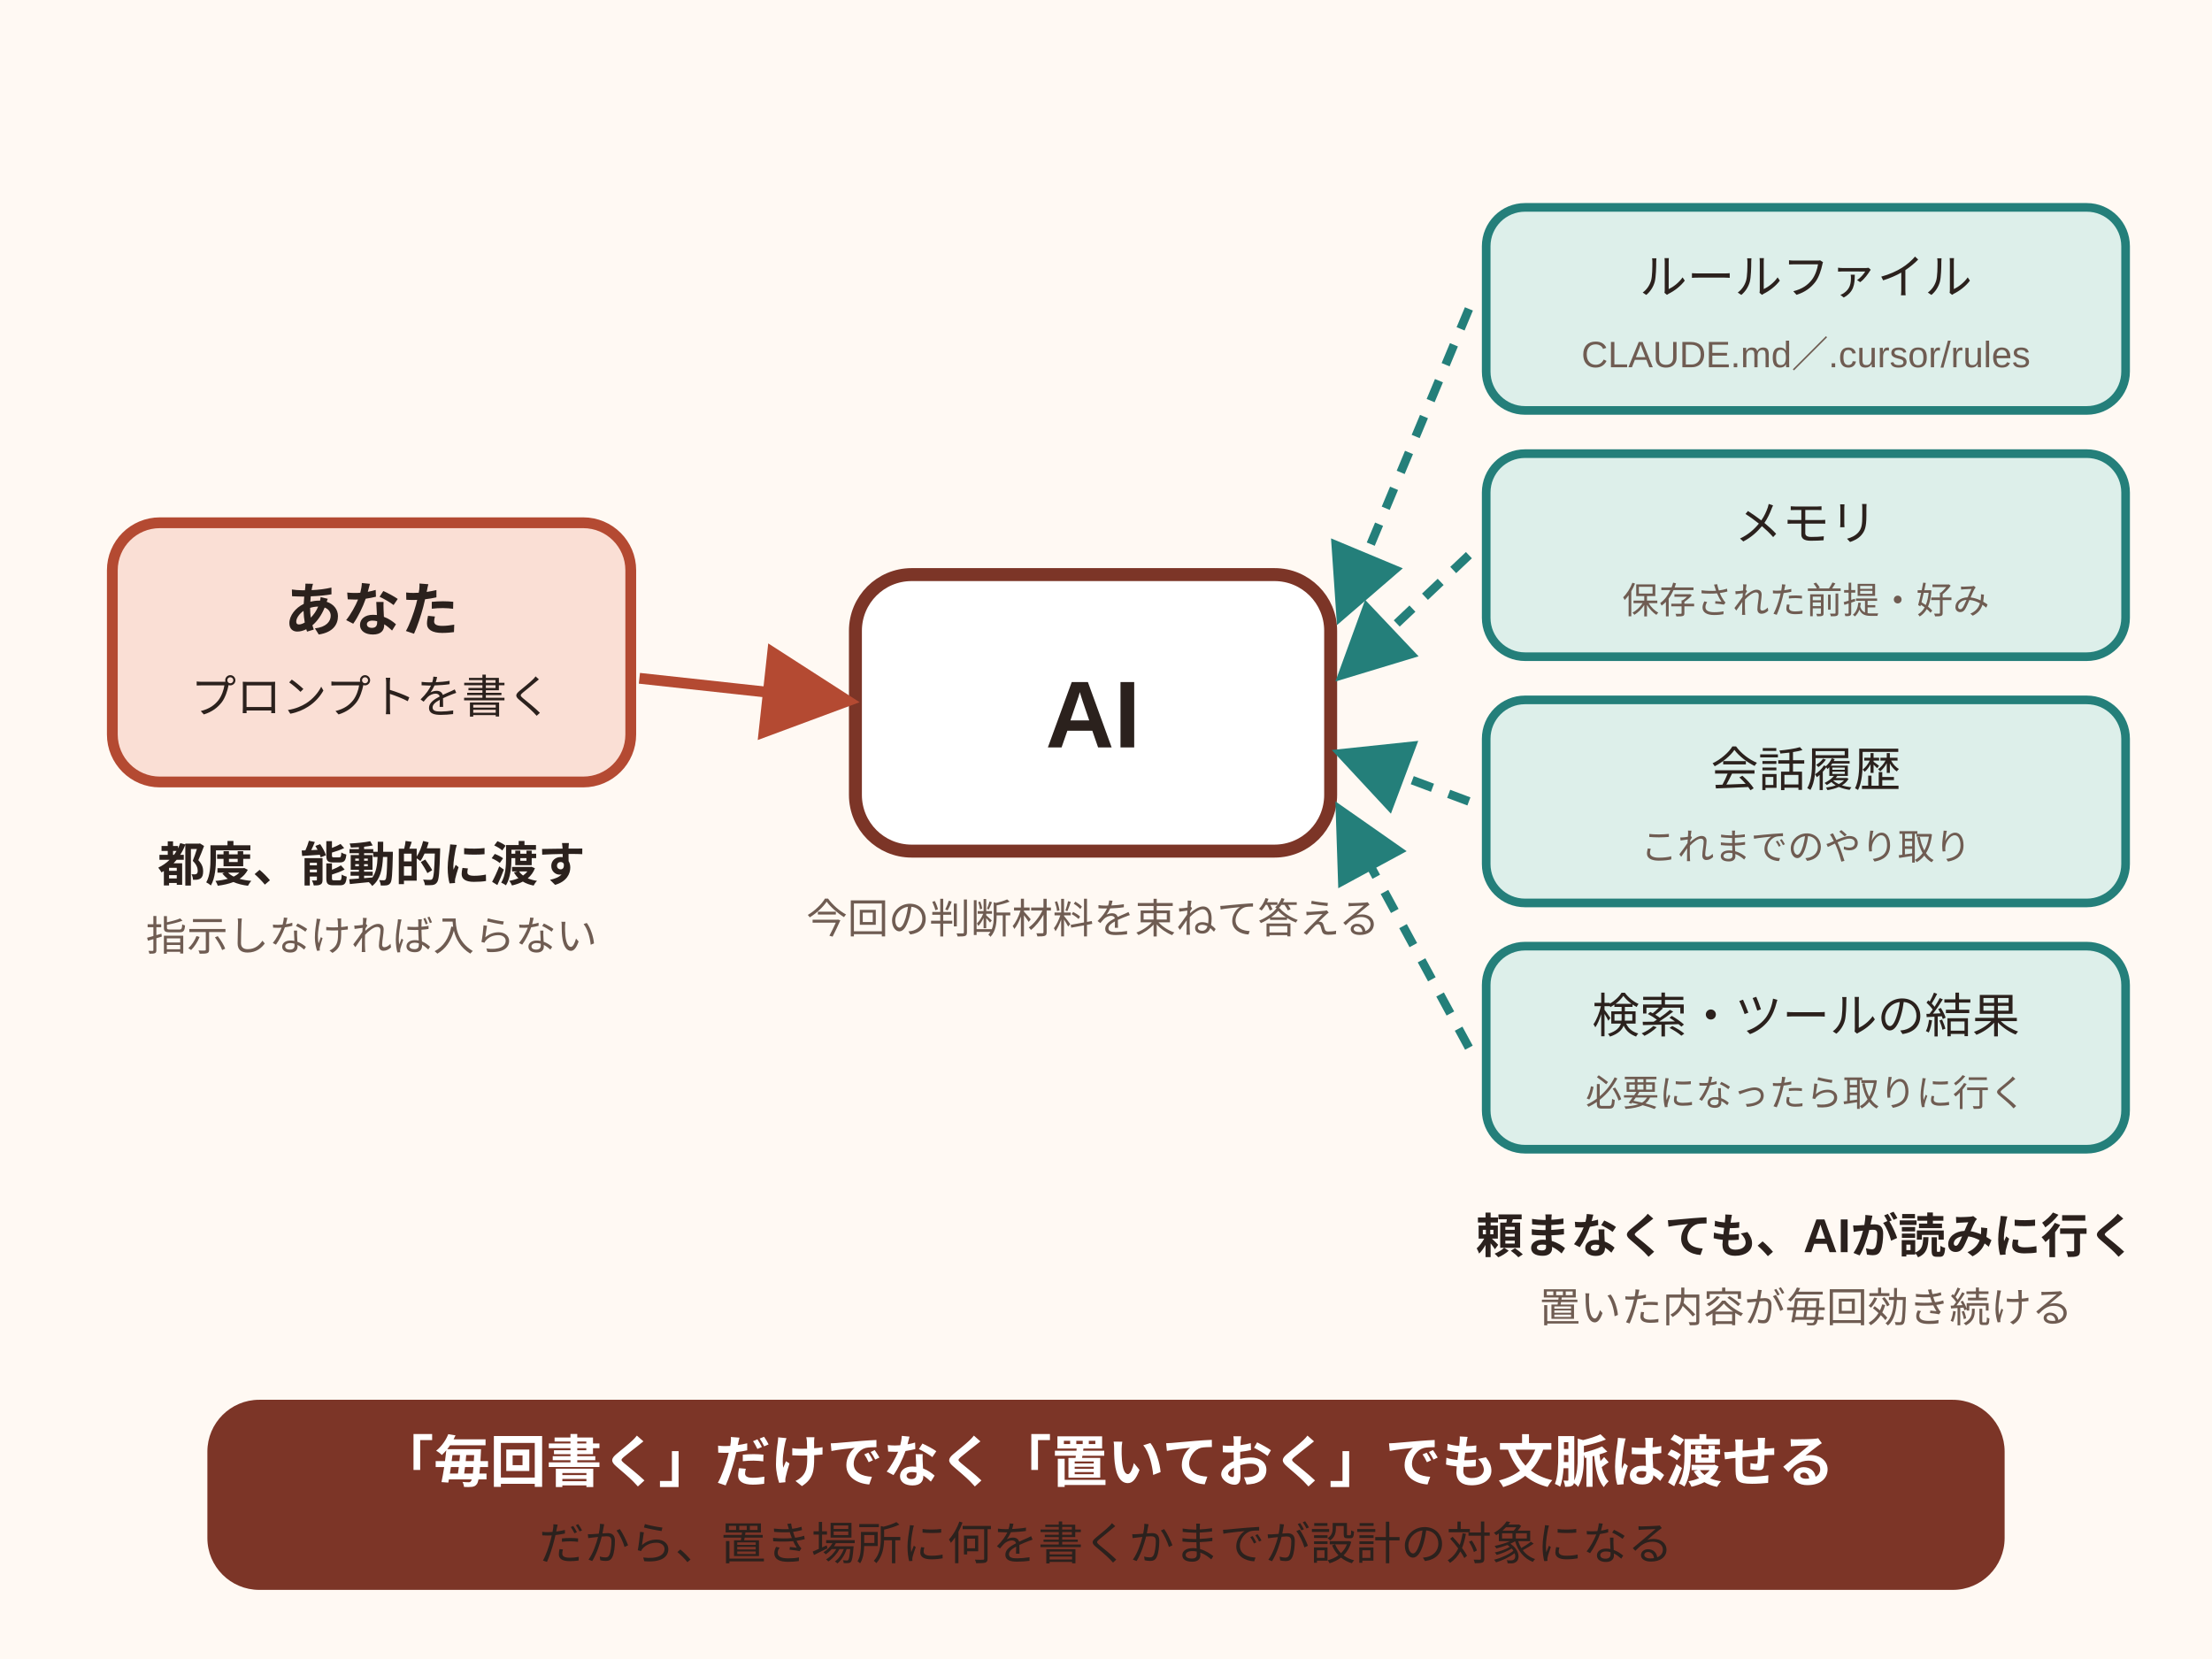
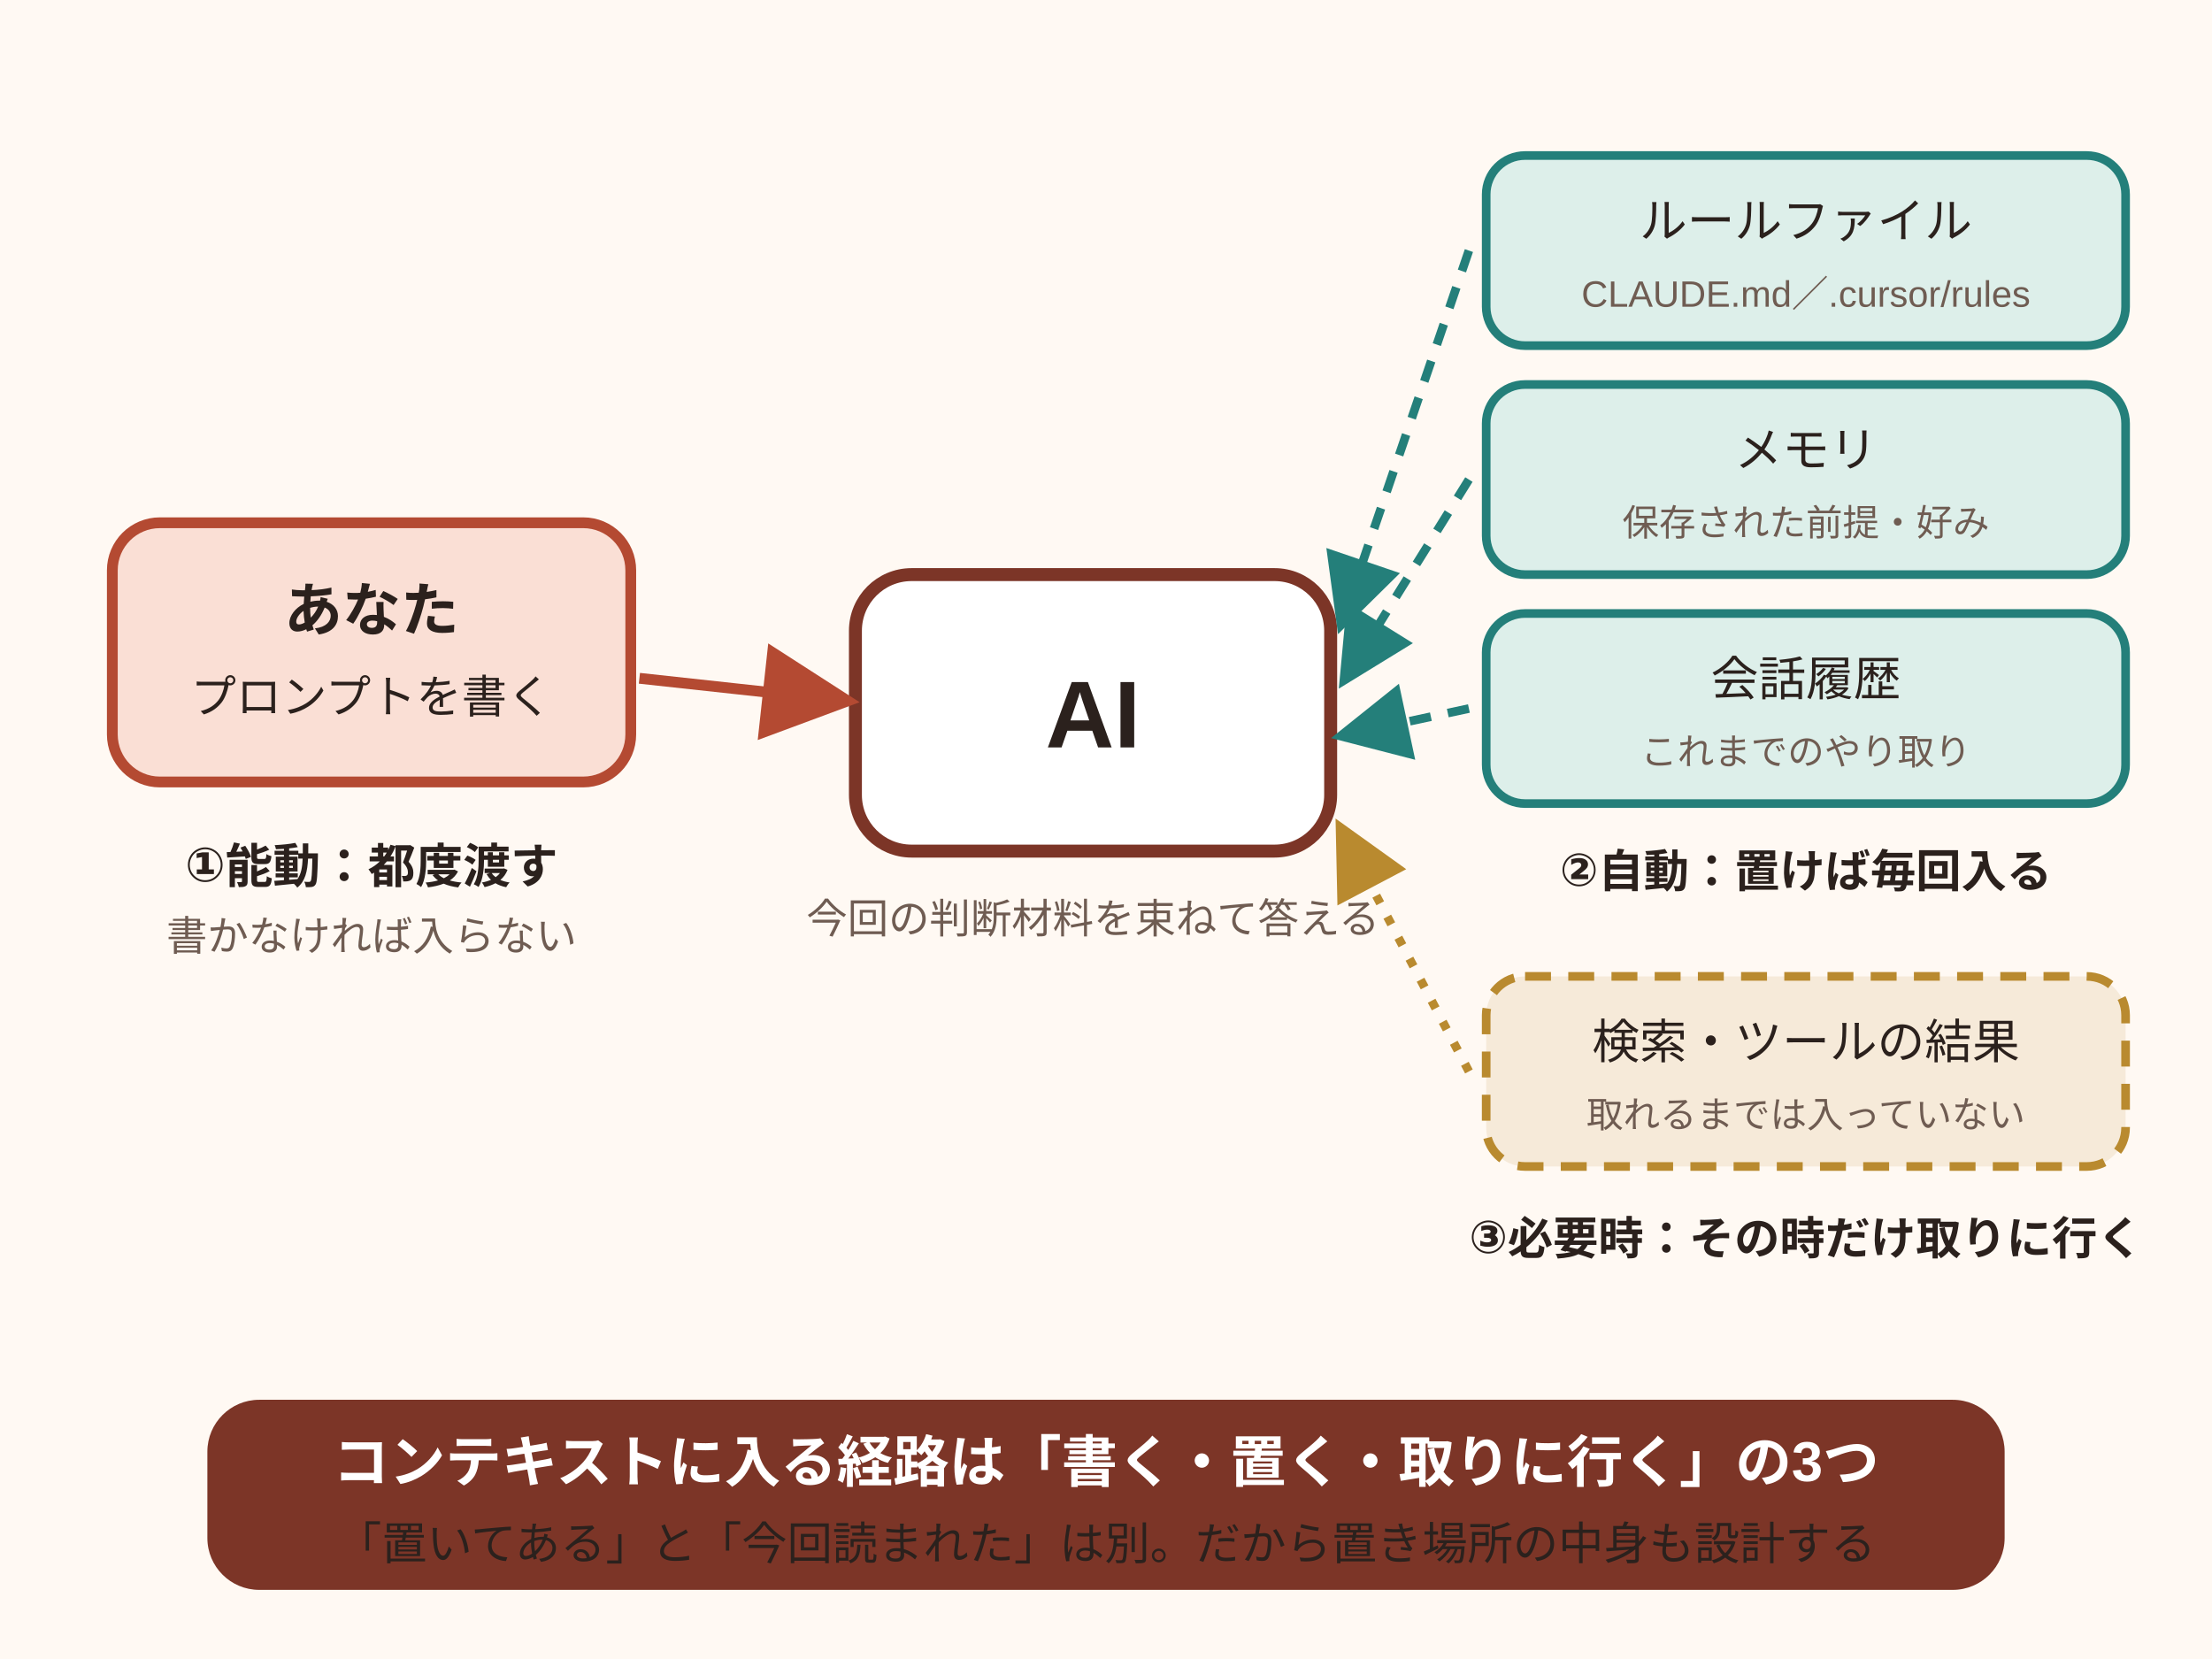
<svg xmlns="http://www.w3.org/2000/svg" width="1024" height="768" viewBox="0 0 1024 768">
  <defs>
    <style>
      text{font-family:'Hiragino Sans',Arial,sans-serif;fill:#2B211D}
      .h{font-weight:700}.m{fill:#6F5C52}.w{fill:#FFFFFF}
    </style>
    <marker id="arrR" markerWidth="9" markerHeight="9" refX="7" refY="4.5" orient="auto">
      <path d="M0,0 L9,4.5 L0,9 Z" fill="#B44A32" />
    </marker>
    <marker id="arrT" markerWidth="9" markerHeight="9" refX="7" refY="4.5" orient="auto">
      <path d="M0,0 L9,4.5 L0,9 Z" fill="#247F7A" />
    </marker>
+     <marker id="arrG" markerWidth="9" markerHeight="9" refX="7" refY="4.5" orient="auto">
+       <path d="M0,0 L9,4.5 L0,9 Z" fill="#B98A2F" />
+     </marker>
  </defs>
  <rect width="1024" height="768" fill="#FFF9F3" />
  <rect x="396" y="266" width="220" height="128" rx="26" fill="#FFFFFF" stroke="#7C3527" stroke-width="6" />
  <text x="506" y="346" text-anchor="middle" class="h" font-size="44" fill="#7C3527">AI</text>
  <text x="506" y="432" text-anchor="middle" class="m" font-size="19">今回の判断材料を束ねて答える</text>
  <rect x="52" y="242" width="240" height="120" rx="22" fill="#FADFD5" stroke="#B44A32" stroke-width="5" />
  <text x="172" y="292" text-anchor="middle" class="h" font-size="27" fill="#B44A32">あなた</text>
  <text x="172" y="330" text-anchor="middle" font-size="21">プロンプトを書く</text>
  <line x1="296" y1="314" x2="388" y2="324" stroke="#B44A32" stroke-width="5" marker-end="url(#arrR)" />
-   <text x="172" y="408" text-anchor="middle" class="h" font-size="22" fill="#B44A32">都度、能動的に渡す</text>
-   <text x="172" y="440" text-anchor="middle" class="m" font-size="19">指示しなければ入らない</text>
-   <rect x="688" y="96" width="296" height="94" rx="18" fill="#DDEFEA" stroke="#247F7A" stroke-width="4" />
-   <text x="836" y="136" text-anchor="middle" font-size="22">ルールファイル</text>
-   <text x="836" y="170" text-anchor="middle" class="m" font-size="17">CLAUDE.md／.cursor/rules</text>
-   <rect x="688" y="210" width="296" height="94" rx="18" fill="#DDEFEA" stroke="#247F7A" stroke-width="4" />
-   <text x="836" y="250" text-anchor="middle" font-size="22">メモリ</text>
-   <text x="836" y="284" text-anchor="middle" class="m" font-size="17">保存された前提・好み</text>
-   <rect x="688" y="324" width="296" height="94" rx="18" fill="#DDEFEA" stroke="#247F7A" stroke-width="4" />
-   <text x="836" y="364" text-anchor="middle" font-size="22">会話履歴</text>
-   <text x="836" y="398" text-anchor="middle" class="m" font-size="17">これまでのやり取り</text>
-   <rect x="688" y="438" width="296" height="94" rx="18" fill="#DDEFEA" stroke="#247F7A" stroke-width="4" />
-   <text x="836" y="478" text-anchor="middle" font-size="22">検索・ツールの結果</text>
-   <text x="836" y="512" text-anchor="middle" class="m" font-size="17">必要になったら取りに行く</text>
-   <line x1="680" y1="143" x2="622" y2="282" stroke="#247F7A" stroke-width="4" stroke-dasharray="10 8" marker-end="url(#arrT)" />
-   <line x1="680" y1="257" x2="624" y2="310" stroke="#247F7A" stroke-width="4" stroke-dasharray="10 8" marker-end="url(#arrT)" />
-   <line x1="680" y1="371" x2="624" y2="350" stroke="#247F7A" stroke-width="4" stroke-dasharray="10 8" marker-end="url(#arrT)" />
-   <line x1="680" y1="485" x2="622" y2="378" stroke="#247F7A" stroke-width="4" stroke-dasharray="10 8" marker-end="url(#arrT)" />
-   <text x="836" y="580" text-anchor="middle" class="h" font-size="22" fill="#247F7A">頼まなくても、AIが読みに行く</text>
-   <text x="836" y="612" text-anchor="middle" class="m" font-size="19">置いた内容が毎回効き続ける</text>
+   <text x="172" y="408" text-anchor="middle" class="h" font-size="22" fill="#B44A32">①能動：都度渡す</text>
+   <text x="172" y="440" text-anchor="middle" class="m" font-size="19">書かなければ入らない</text>
+   <rect x="688" y="72" width="296" height="88" rx="18" fill="#DDEFEA" stroke="#247F7A" stroke-width="4" />
+   <text x="836" y="110" text-anchor="middle" font-size="22">ルールファイル</text>
+   <text x="836" y="142" text-anchor="middle" class="m" font-size="17">CLAUDE.md／.cursor/rules</text>
+   <rect x="688" y="178" width="296" height="88" rx="18" fill="#DDEFEA" stroke="#247F7A" stroke-width="4" />
+   <text x="836" y="216" text-anchor="middle" font-size="22">メモリ</text>
+   <text x="836" y="248" text-anchor="middle" class="m" font-size="17">保存された前提・好み</text>
+   <rect x="688" y="284" width="296" height="88" rx="18" fill="#DDEFEA" stroke="#247F7A" stroke-width="4" />
+   <text x="836" y="322" text-anchor="middle" font-size="22">会話履歴</text>
+   <text x="836" y="354" text-anchor="middle" class="m" font-size="17">これまでのやり取り</text>
+   <text x="836" y="410" text-anchor="middle" class="h" font-size="21" fill="#247F7A">②自動：置けば毎回入る</text>
+   <rect x="688" y="452" width="296" height="88" rx="18" fill="#F6EAD9" stroke="#B98A2F" stroke-width="4" stroke-dasharray="12 8" />
+   <text x="836" y="490" text-anchor="middle" font-size="22">検索・ツールの結果</text>
+   <text x="836" y="522" text-anchor="middle" class="m" font-size="17">取れるまでは入っていない</text>
+   <text x="836" y="580" text-anchor="middle" class="h" font-size="21" fill="#B98A2F">③必要時：その時だけ取りに行く</text>
+   <line x1="680" y1="116" x2="622" y2="286" stroke="#247F7A" stroke-width="4" stroke-dasharray="10 8" marker-end="url(#arrT)" />
+   <line x1="680" y1="222" x2="624" y2="312" stroke="#247F7A" stroke-width="4" stroke-dasharray="10 8" marker-end="url(#arrT)" />
+   <line x1="680" y1="328" x2="624" y2="340" stroke="#247F7A" stroke-width="4" stroke-dasharray="10 8" marker-end="url(#arrT)" />
+   <line x1="680" y1="496" x2="622" y2="386" stroke="#B98A2F" stroke-width="4" stroke-dasharray="4 7" marker-end="url(#arrG)" />
  <rect x="96" y="648" width="832" height="88" rx="24" fill="#7C3527" />
-   <text x="512" y="686" text-anchor="middle" class="h w" font-size="26" fill="#FFFFFF">「毎回書く」だけでなく「置いておく」でも文脈は渡せる</text>
-   <text x="512" y="722" text-anchor="middle" font-size="21" fill="#F6C9B8">だから、置き場所に何を書くかまでが設計の対象になる</text>
+   <text x="512" y="686" text-anchor="middle" class="h w" font-size="26" fill="#FFFFFF">コンテキストに入る経路は「書く・置く・取りに行く」の3つ</text>
+   <text x="512" y="722" text-anchor="middle" font-size="21" fill="#F6C9B8">「置いてある」と「今回読まれた」は別。だから置き場所の中身も設計する</text>
</svg>
